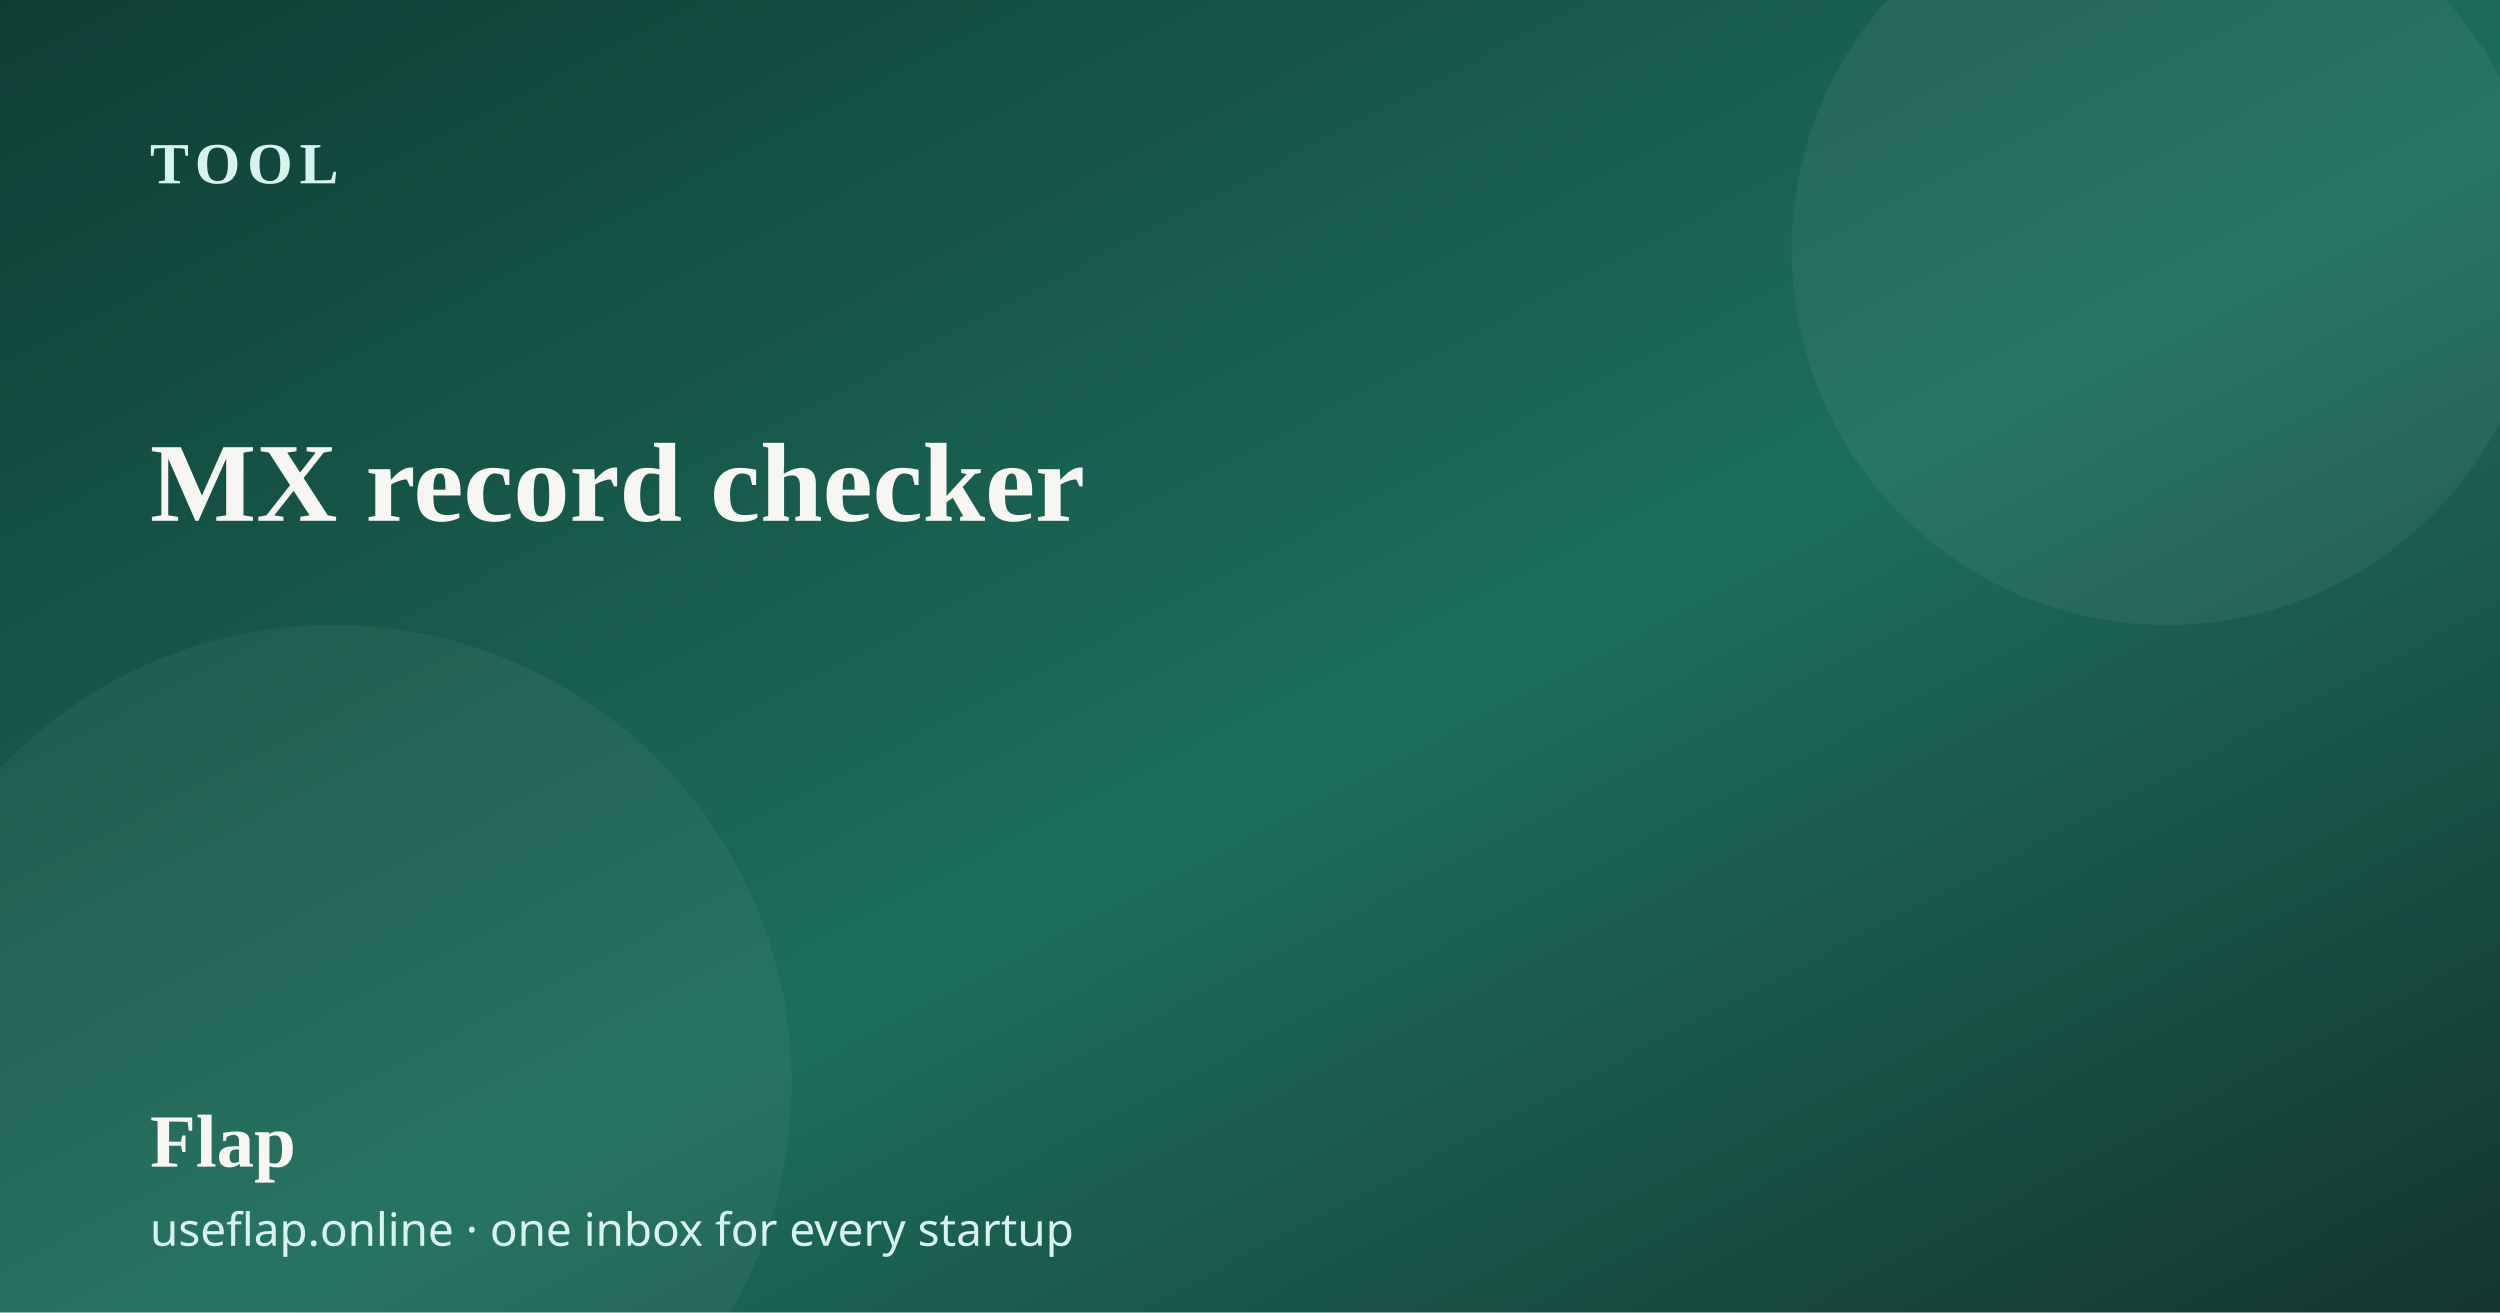
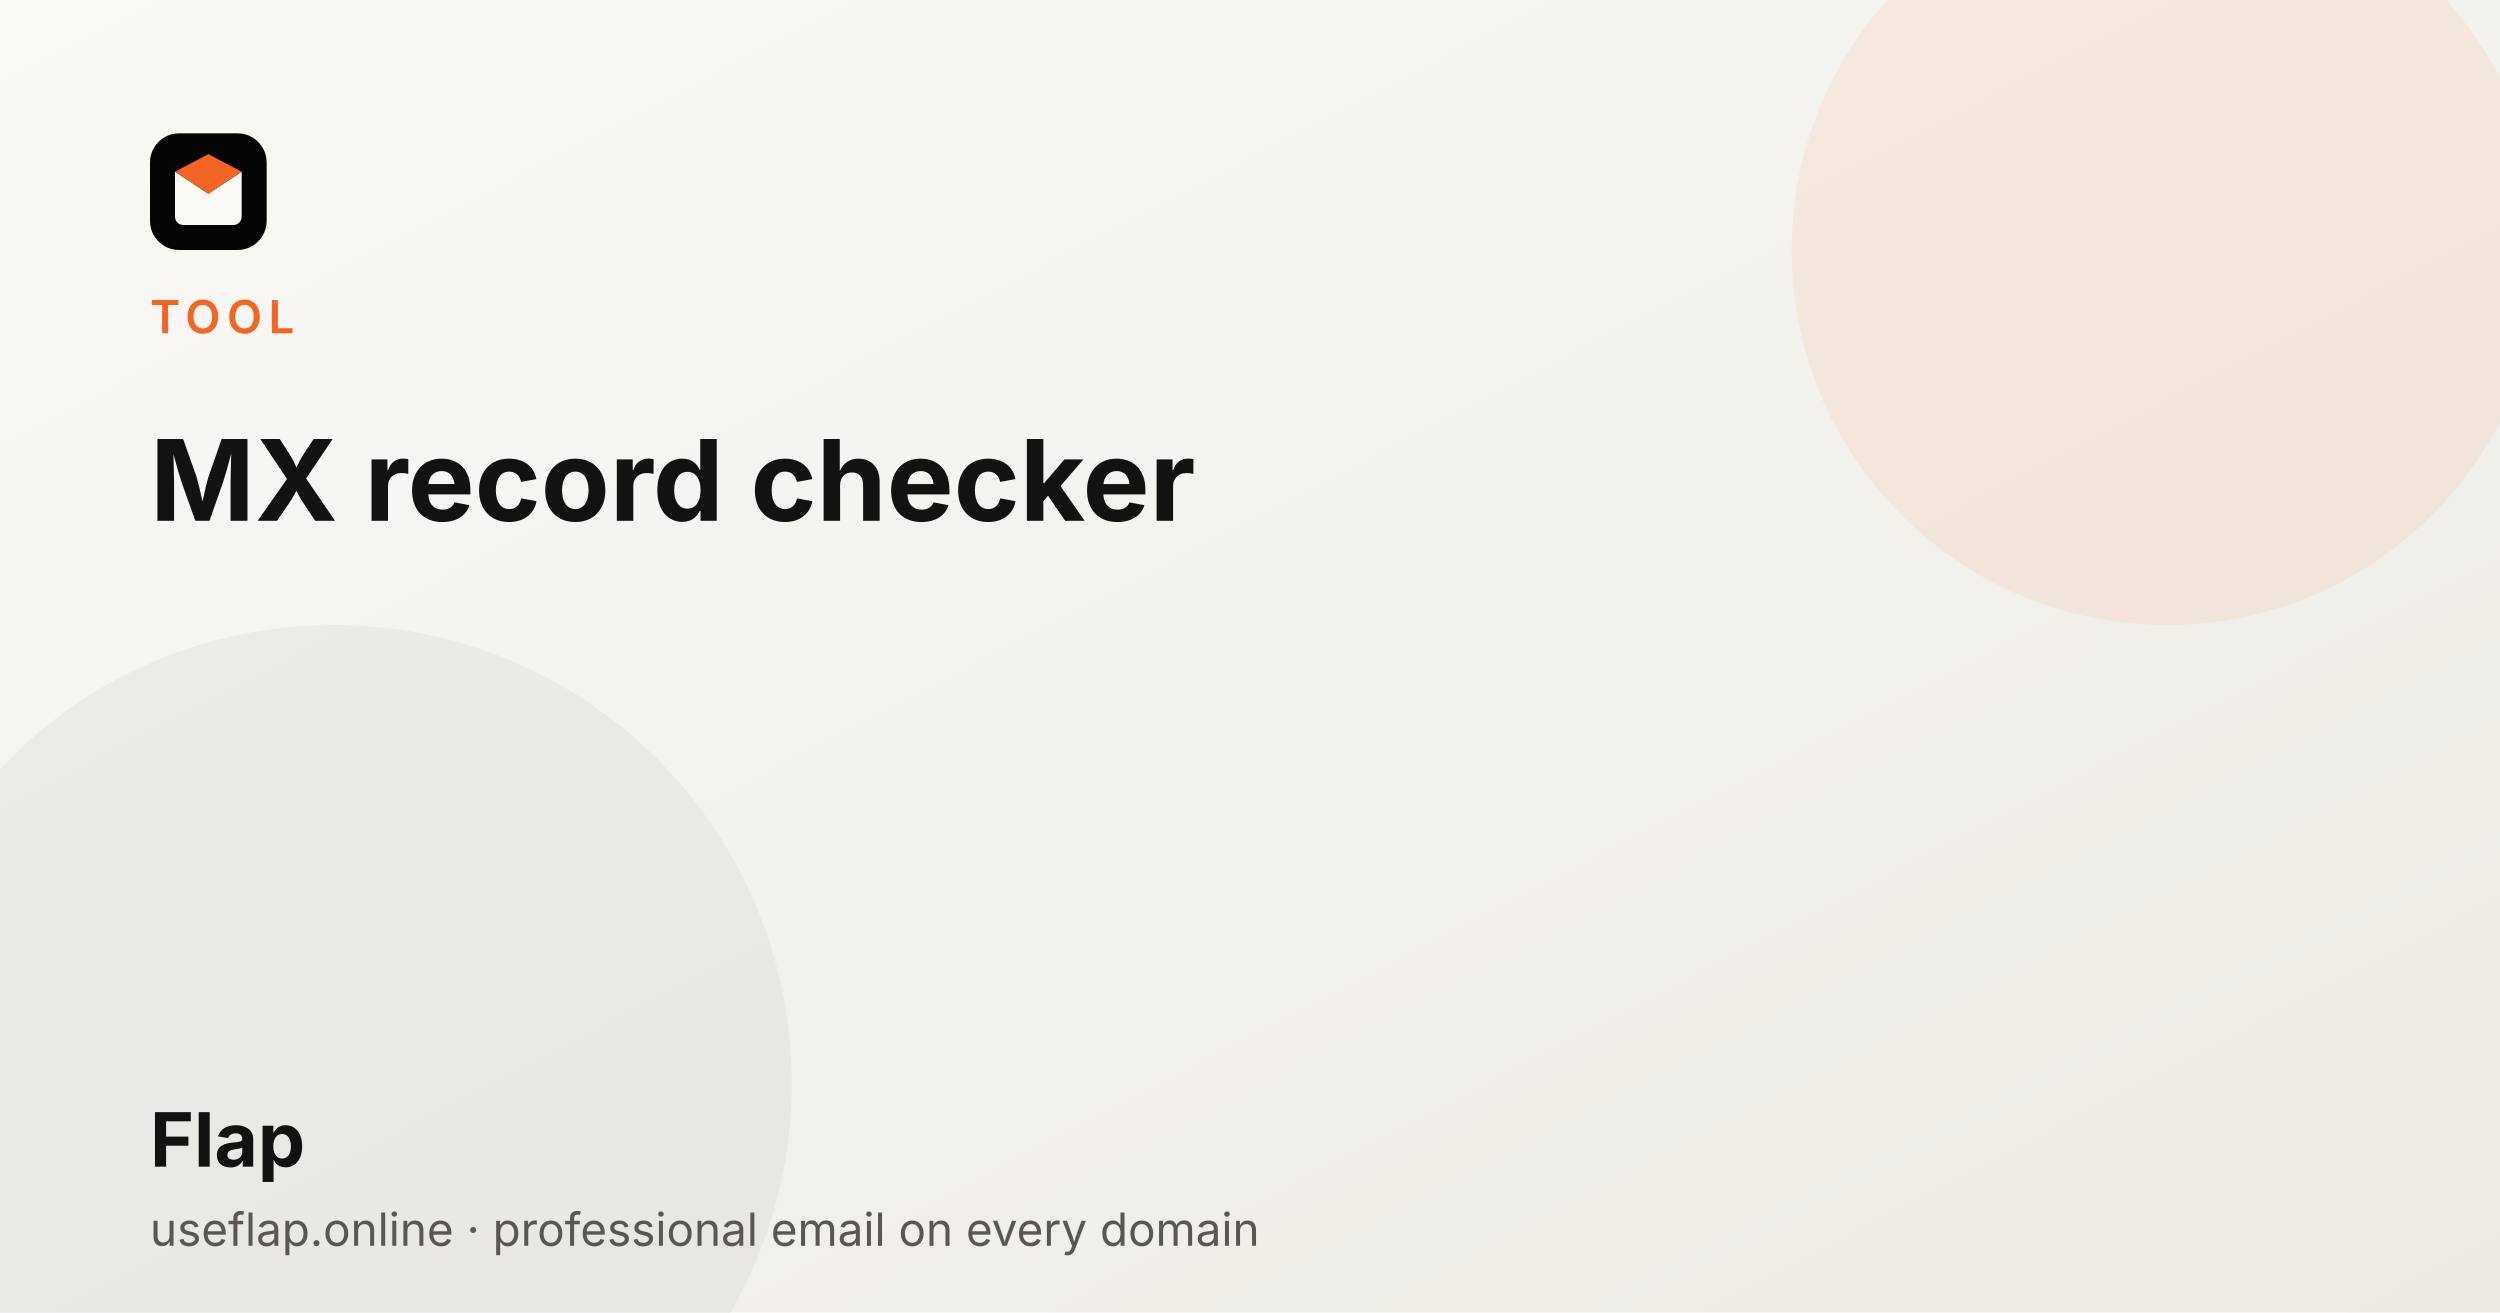
<svg xmlns="http://www.w3.org/2000/svg" width="1200" height="630" viewBox="0 0 1200 630" role="img" aria-label="MX record checker">
  <defs>
    <linearGradient id="bg" x1="0" y1="0" x2="1" y2="1">
-       <stop offset="0%" stop-color="#0f3d34" />
-       <stop offset="55%" stop-color="#1c6e5c" />
-       <stop offset="100%" stop-color="#14352f" />
+       <stop offset="0%" stop-color="#FAF9F6" />
+       <stop offset="55%" stop-color="#F3F1EC" />
+       <stop offset="100%" stop-color="#EDEAE3" />
    </linearGradient>
  </defs>
  <rect width="1200" height="630" fill="url(#bg)" />
-   <circle cx="1040" cy="120" r="180" fill="#f0efeb" fill-opacity="0.06" />
-   <circle cx="160" cy="520" r="220" fill="#f0efeb" fill-opacity="0.05" />
-   <text x="72" y="88" fill="#d8f3ec" font-family="Georgia, 'Times New Roman', serif" font-size="28" font-weight="600" letter-spacing="0.12em">TOOL</text>
-   <text x="72" y="250" fill="#f7f6f2" font-family="Georgia, 'Times New Roman', serif" font-size="54" font-weight="700">
+   <circle cx="1040" cy="120" r="180" fill="#F26522" fill-opacity="0.08" />
+   <circle cx="160" cy="520" r="220" fill="#141211" fill-opacity="0.04" />
+   <rect x="72" y="64" width="56" height="56" rx="14" fill="#050505" />
+   <path d="M84 82.4L100 93l16-10.6V104a4 4 0 0 1-4 4H88a4 4 0 0 1-4-4V82.4z" fill="#FAF9F6" />
+   <path d="M84 82.4L100 93l16-10.6L100 74 84 82.4z" fill="#F26522" />
+   <text x="72" y="160" fill="#F26522" font-family="Inter, ui-sans-serif, system-ui, sans-serif" font-size="22" font-weight="600" letter-spacing="0.14em">TOOL</text>
+   <text x="72" y="250" fill="#141211" font-family="Inter, ui-sans-serif, system-ui, sans-serif" font-size="54" font-weight="700">
    <tspan x="72" dy="0">MX record checker</tspan>
  </text>
-   <text x="72" y="560" fill="#f7f6f2" font-family="Georgia, 'Times New Roman', serif" font-size="36" font-weight="700">Flap</text>
-   <text x="72" y="598" fill="#d8f3ec" font-family="ui-sans-serif, system-ui, sans-serif" font-size="22">useflap.online · one inbox for every startup</text>
+   <text x="72" y="560" fill="#141211" font-family="Inter, ui-sans-serif, system-ui, sans-serif" font-size="36" font-weight="700">Flap</text>
+   <text x="72" y="598" fill="#5c5652" font-family="Inter, ui-sans-serif, system-ui, sans-serif" font-size="22">useflap.online · professional email on every domain</text>
</svg>
